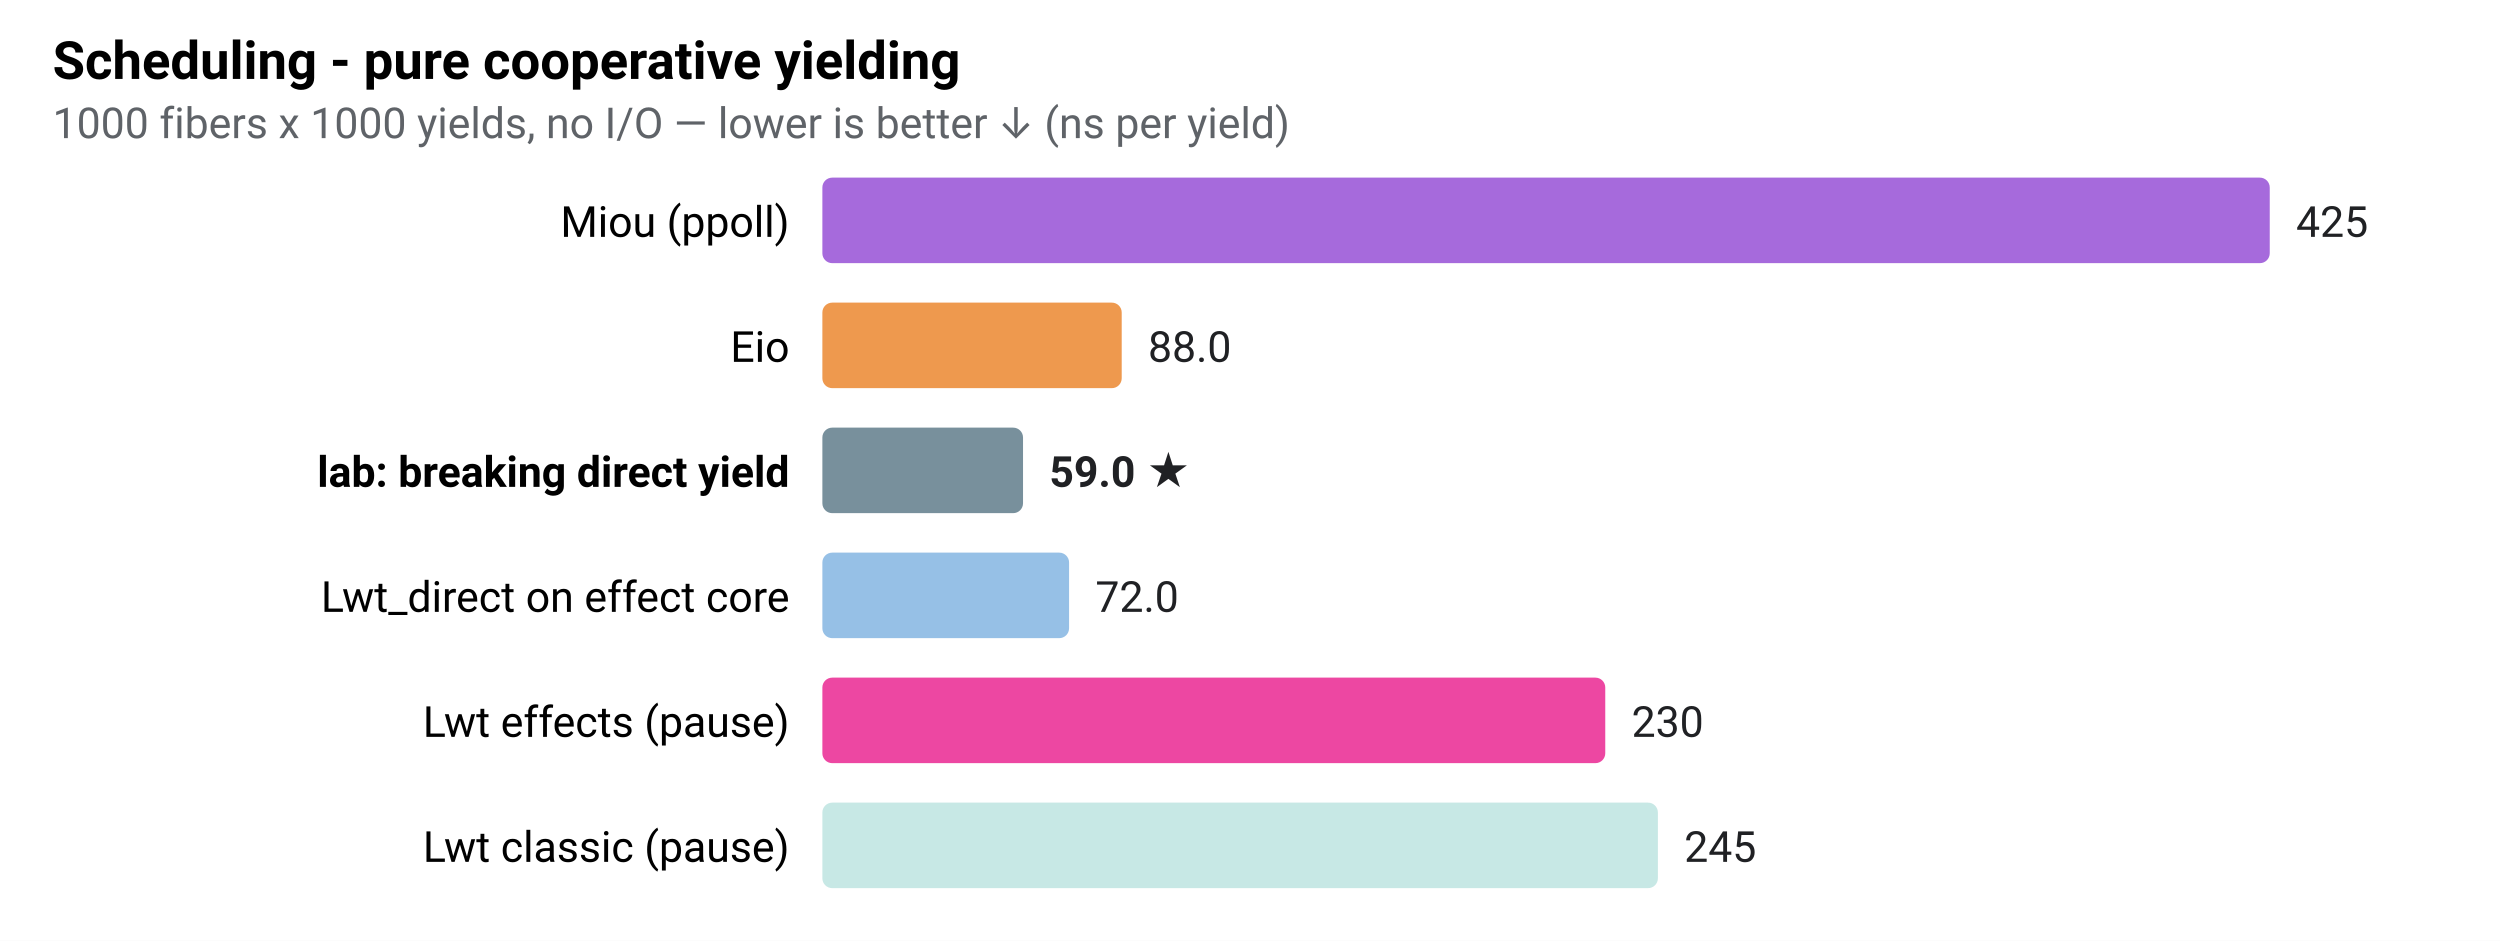
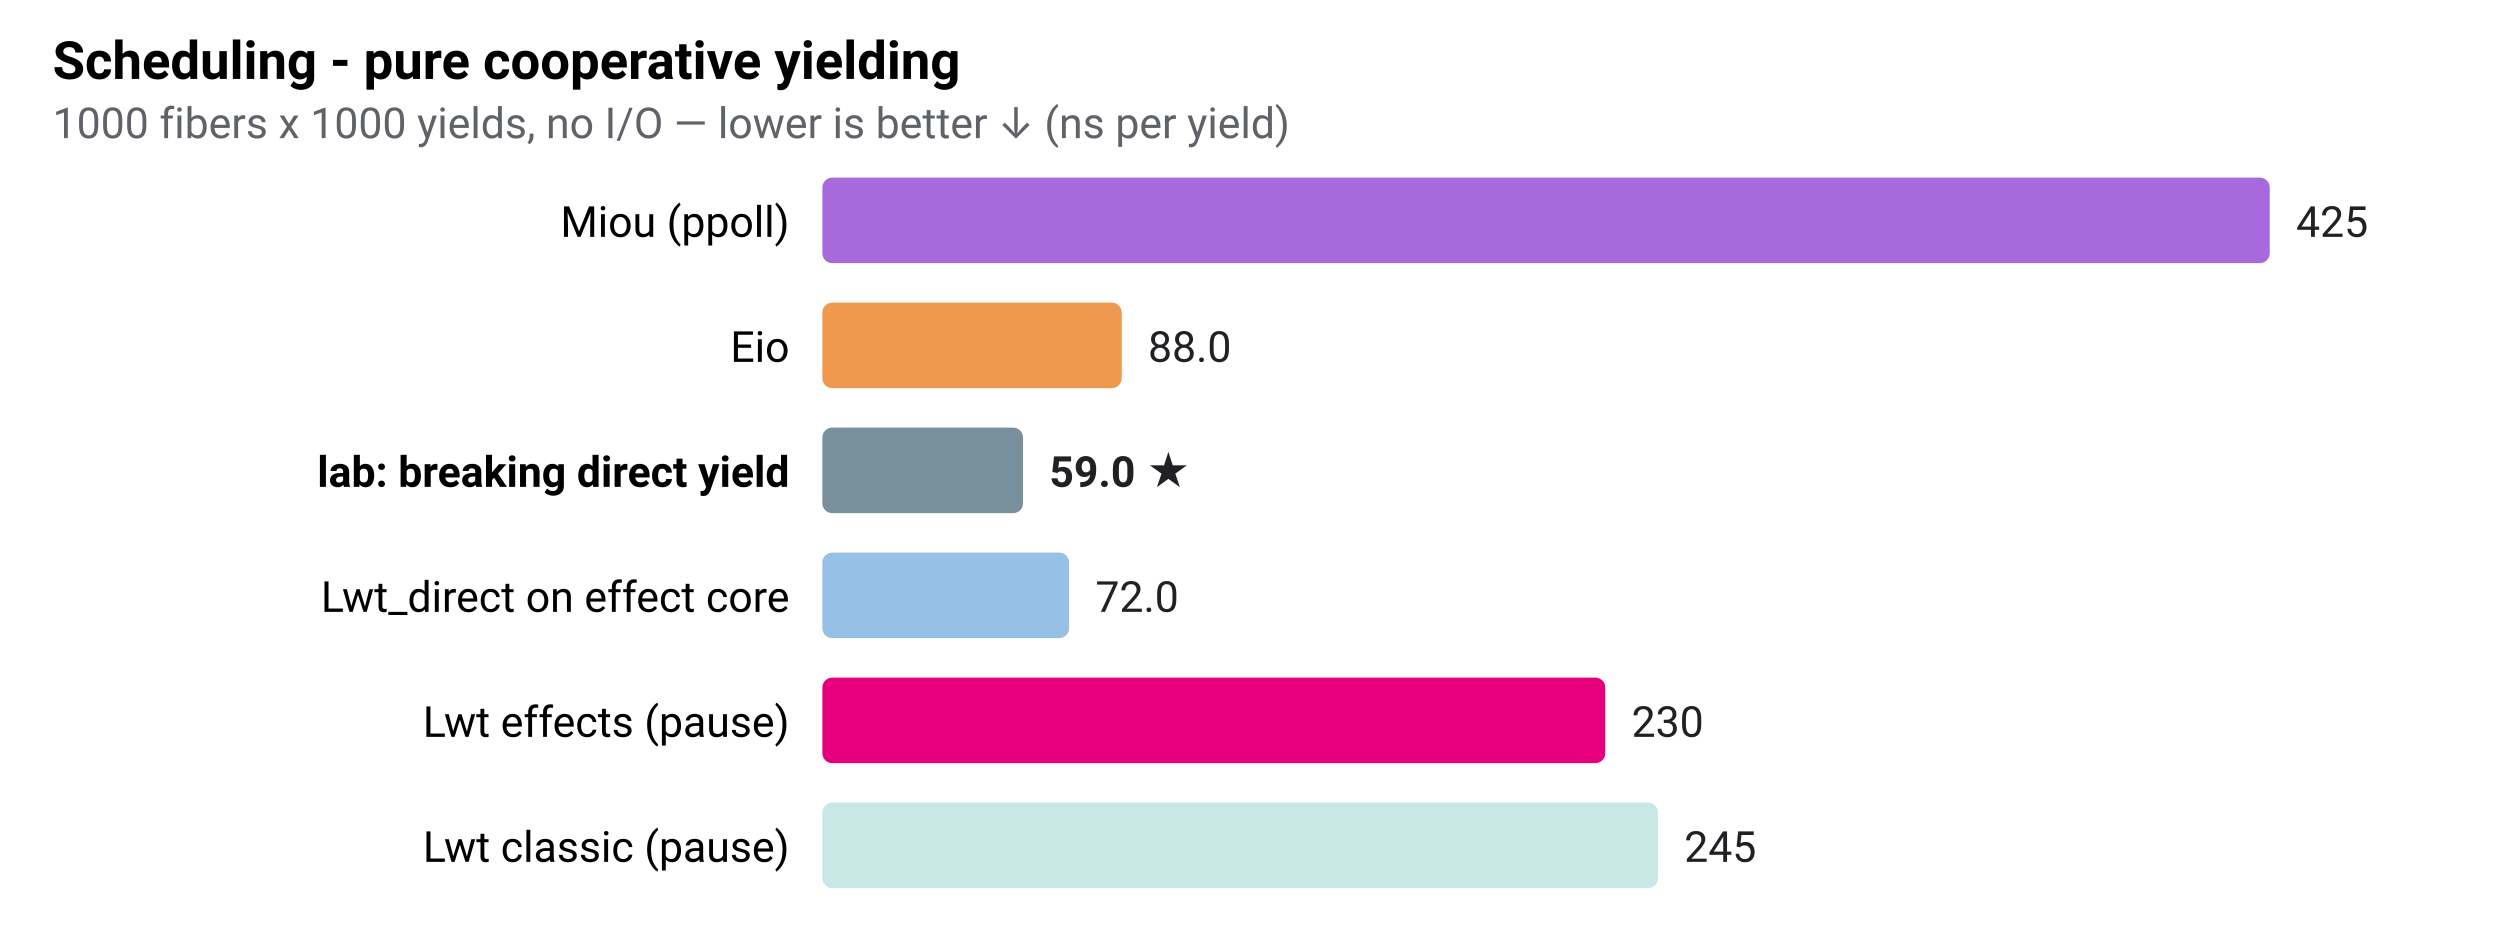
<svg xmlns="http://www.w3.org/2000/svg" width="760" height="286" font-family="-apple-system,Segoe UI,Roboto,sans-serif" font-size="13">
  <rect width="760" height="286" fill="white" />
  <text x="16" y="24" font-size="16" font-weight="700">Scheduling - pure cooperative yielding</text>
  <text x="16" y="42" fill="#5f6368">1000 fibers x 1000 yields, no I/O — lower is better ↓ (ns per yield)</text>
  <text x="240" y="72" text-anchor="end">Miou (ppoll)</text>
  <rect x="250" y="54" width="440" height="26" rx="3" fill="#8430ce" opacity="0.72" />
  <text x="698" y="72" fill="#202124">425</text>
  <text x="240" y="110" text-anchor="end">Eio</text>
  <rect x="250" y="92" width="91" height="26" rx="3" fill="#e8710a" opacity="0.72" />
  <text x="349" y="110" fill="#202124">88.0</text>
  <text x="240" y="148" text-anchor="end" font-weight="700">lab: breaking direct yield</text>
  <rect x="250" y="130" width="61" height="26" rx="3" fill="#78909c" />
  <text x="319" y="148" fill="#202124" font-weight="700">59.0 ★</text>
  <text x="240" y="186" text-anchor="end">Lwt_direct on effect core</text>
  <rect x="250" y="168" width="75" height="26" rx="3" fill="#6ea8dc" opacity="0.72" />
  <text x="333" y="186" fill="#202124">72.0</text>
  <text x="240" y="224" text-anchor="end">Lwt effects (pause)</text>
-   <rect x="250" y="206" width="238" height="26" rx="3" fill="#e6007e" opacity="0.72" />
+   <rect x="250" y="206" width="238" height="26" rx="3" fill="#e6007e" />
  <text x="496" y="224" fill="#202124">230</text>
  <text x="240" y="262" text-anchor="end">Lwt classic (pause)</text>
  <rect x="250" y="244" width="254" height="26" rx="3" fill="#b2dfdb" opacity="0.72" />
  <text x="512" y="262" fill="#202124">245</text>
</svg>
